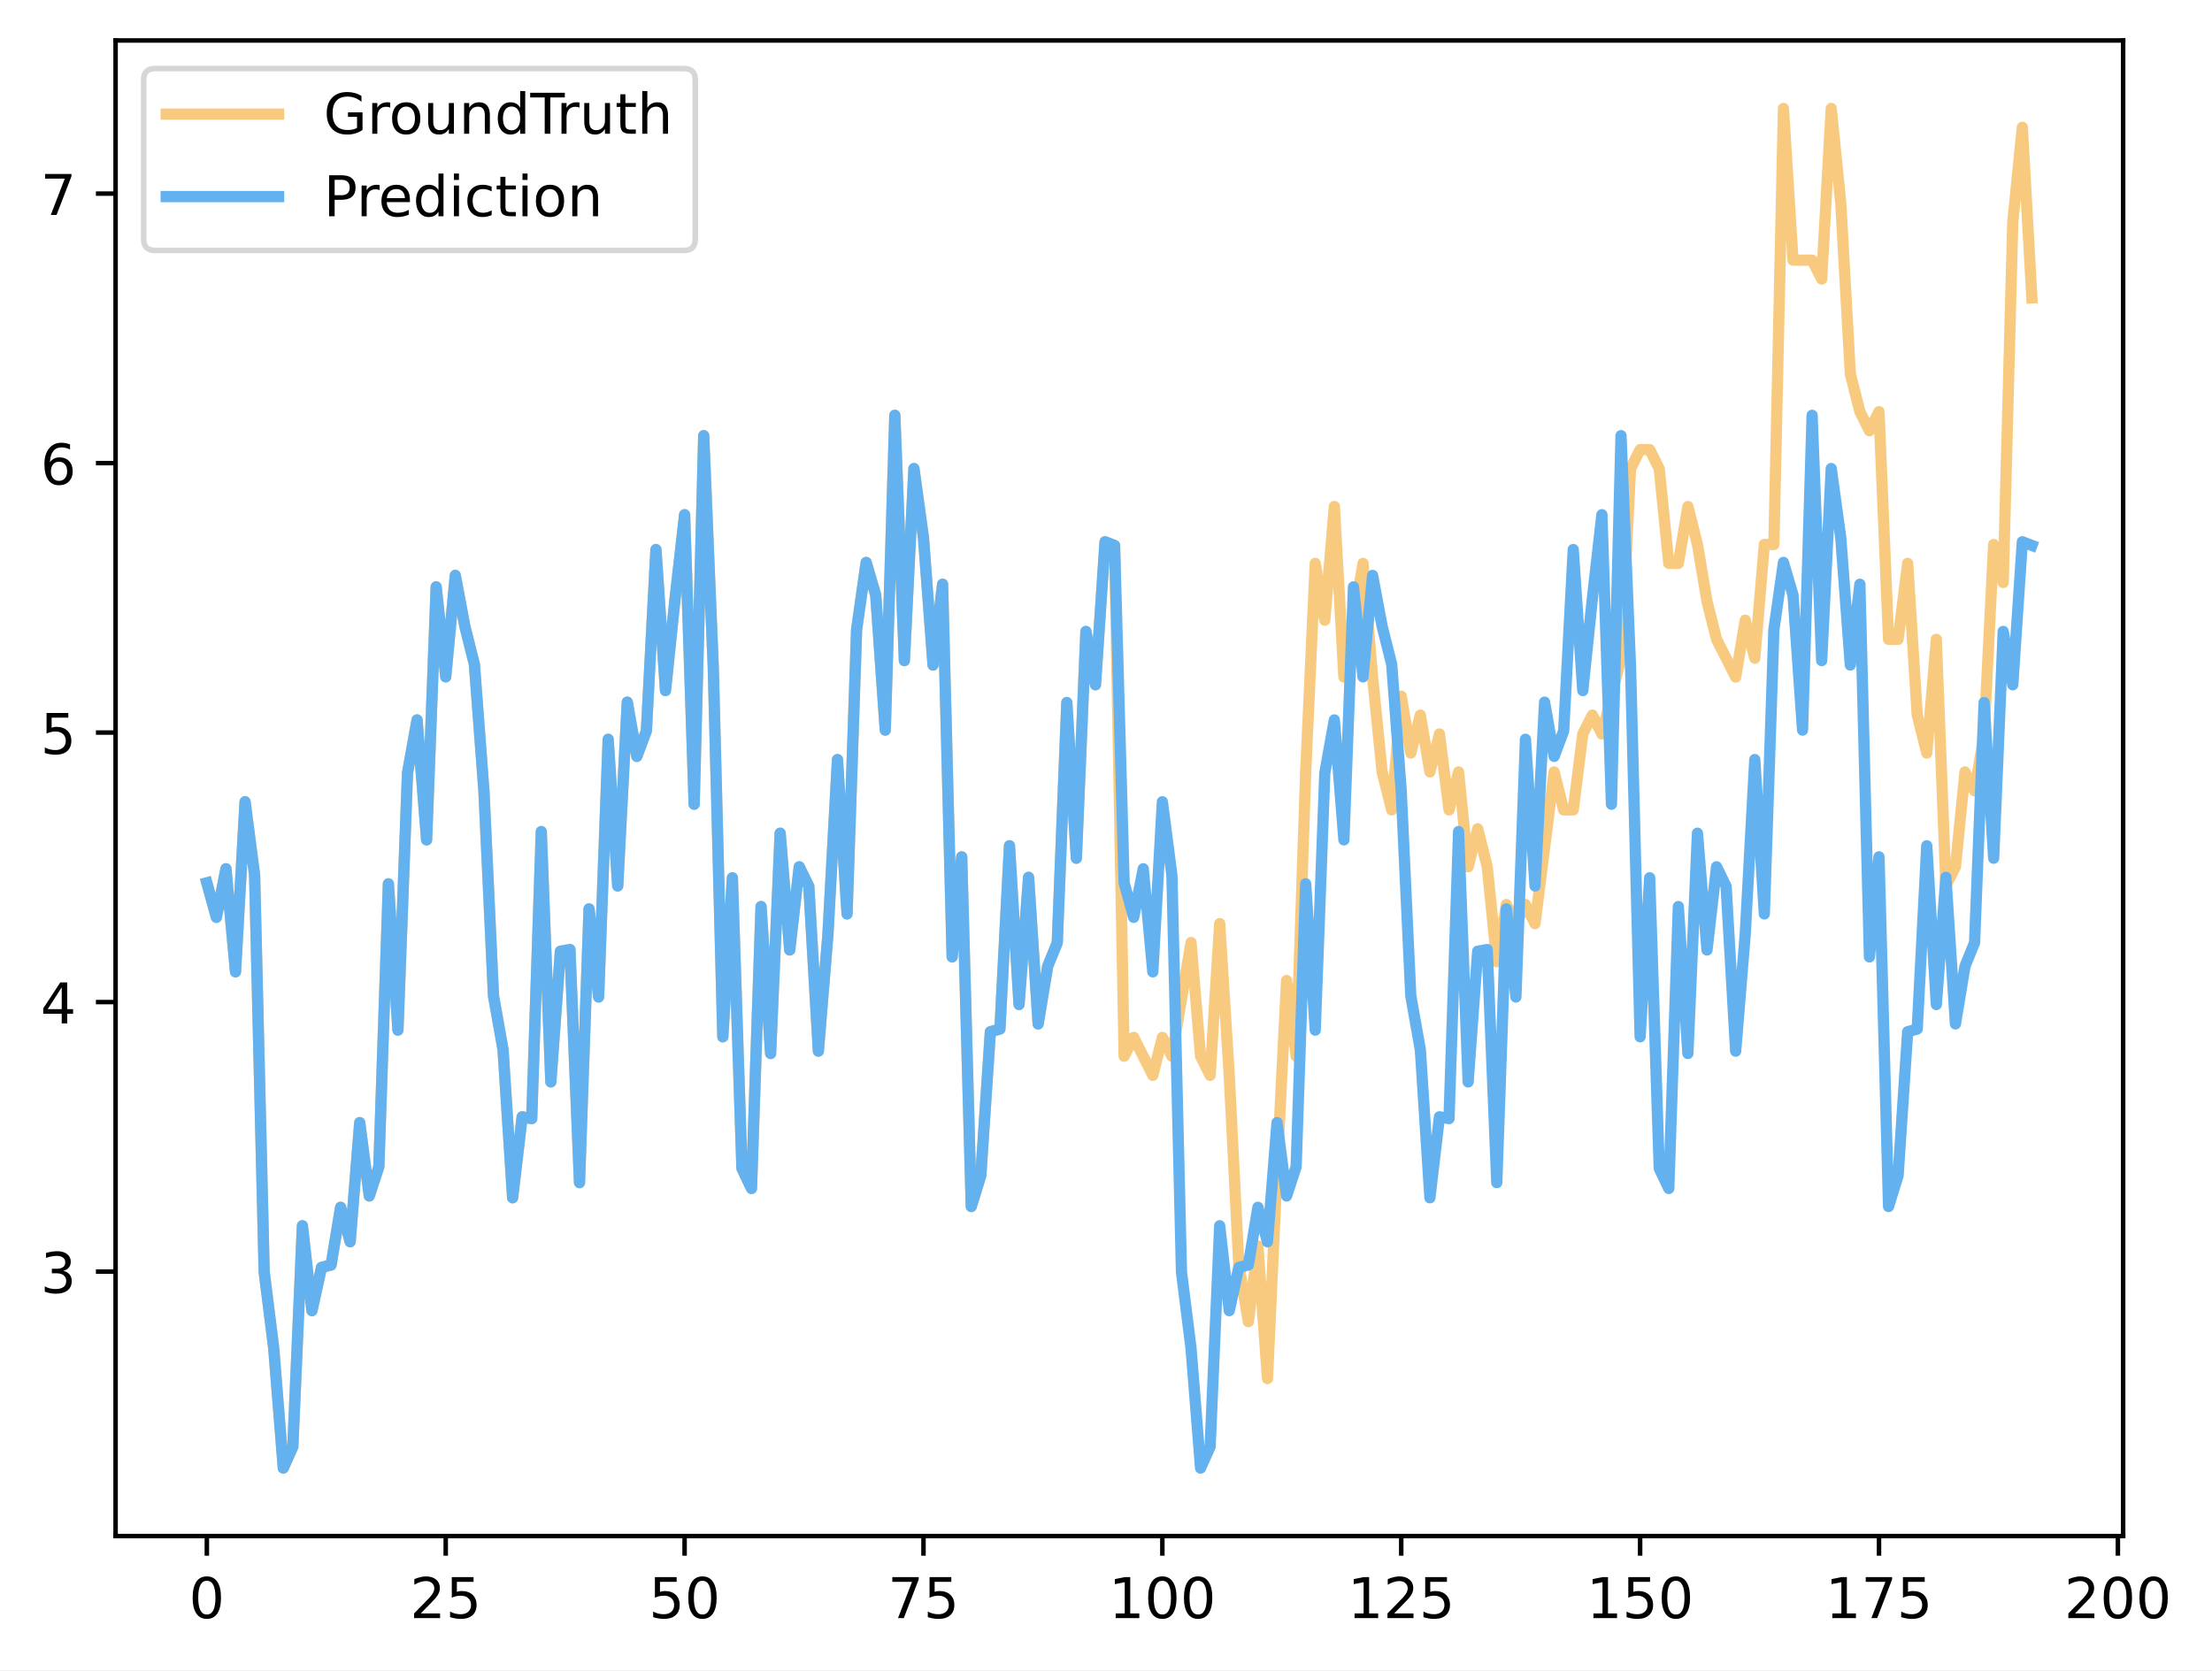
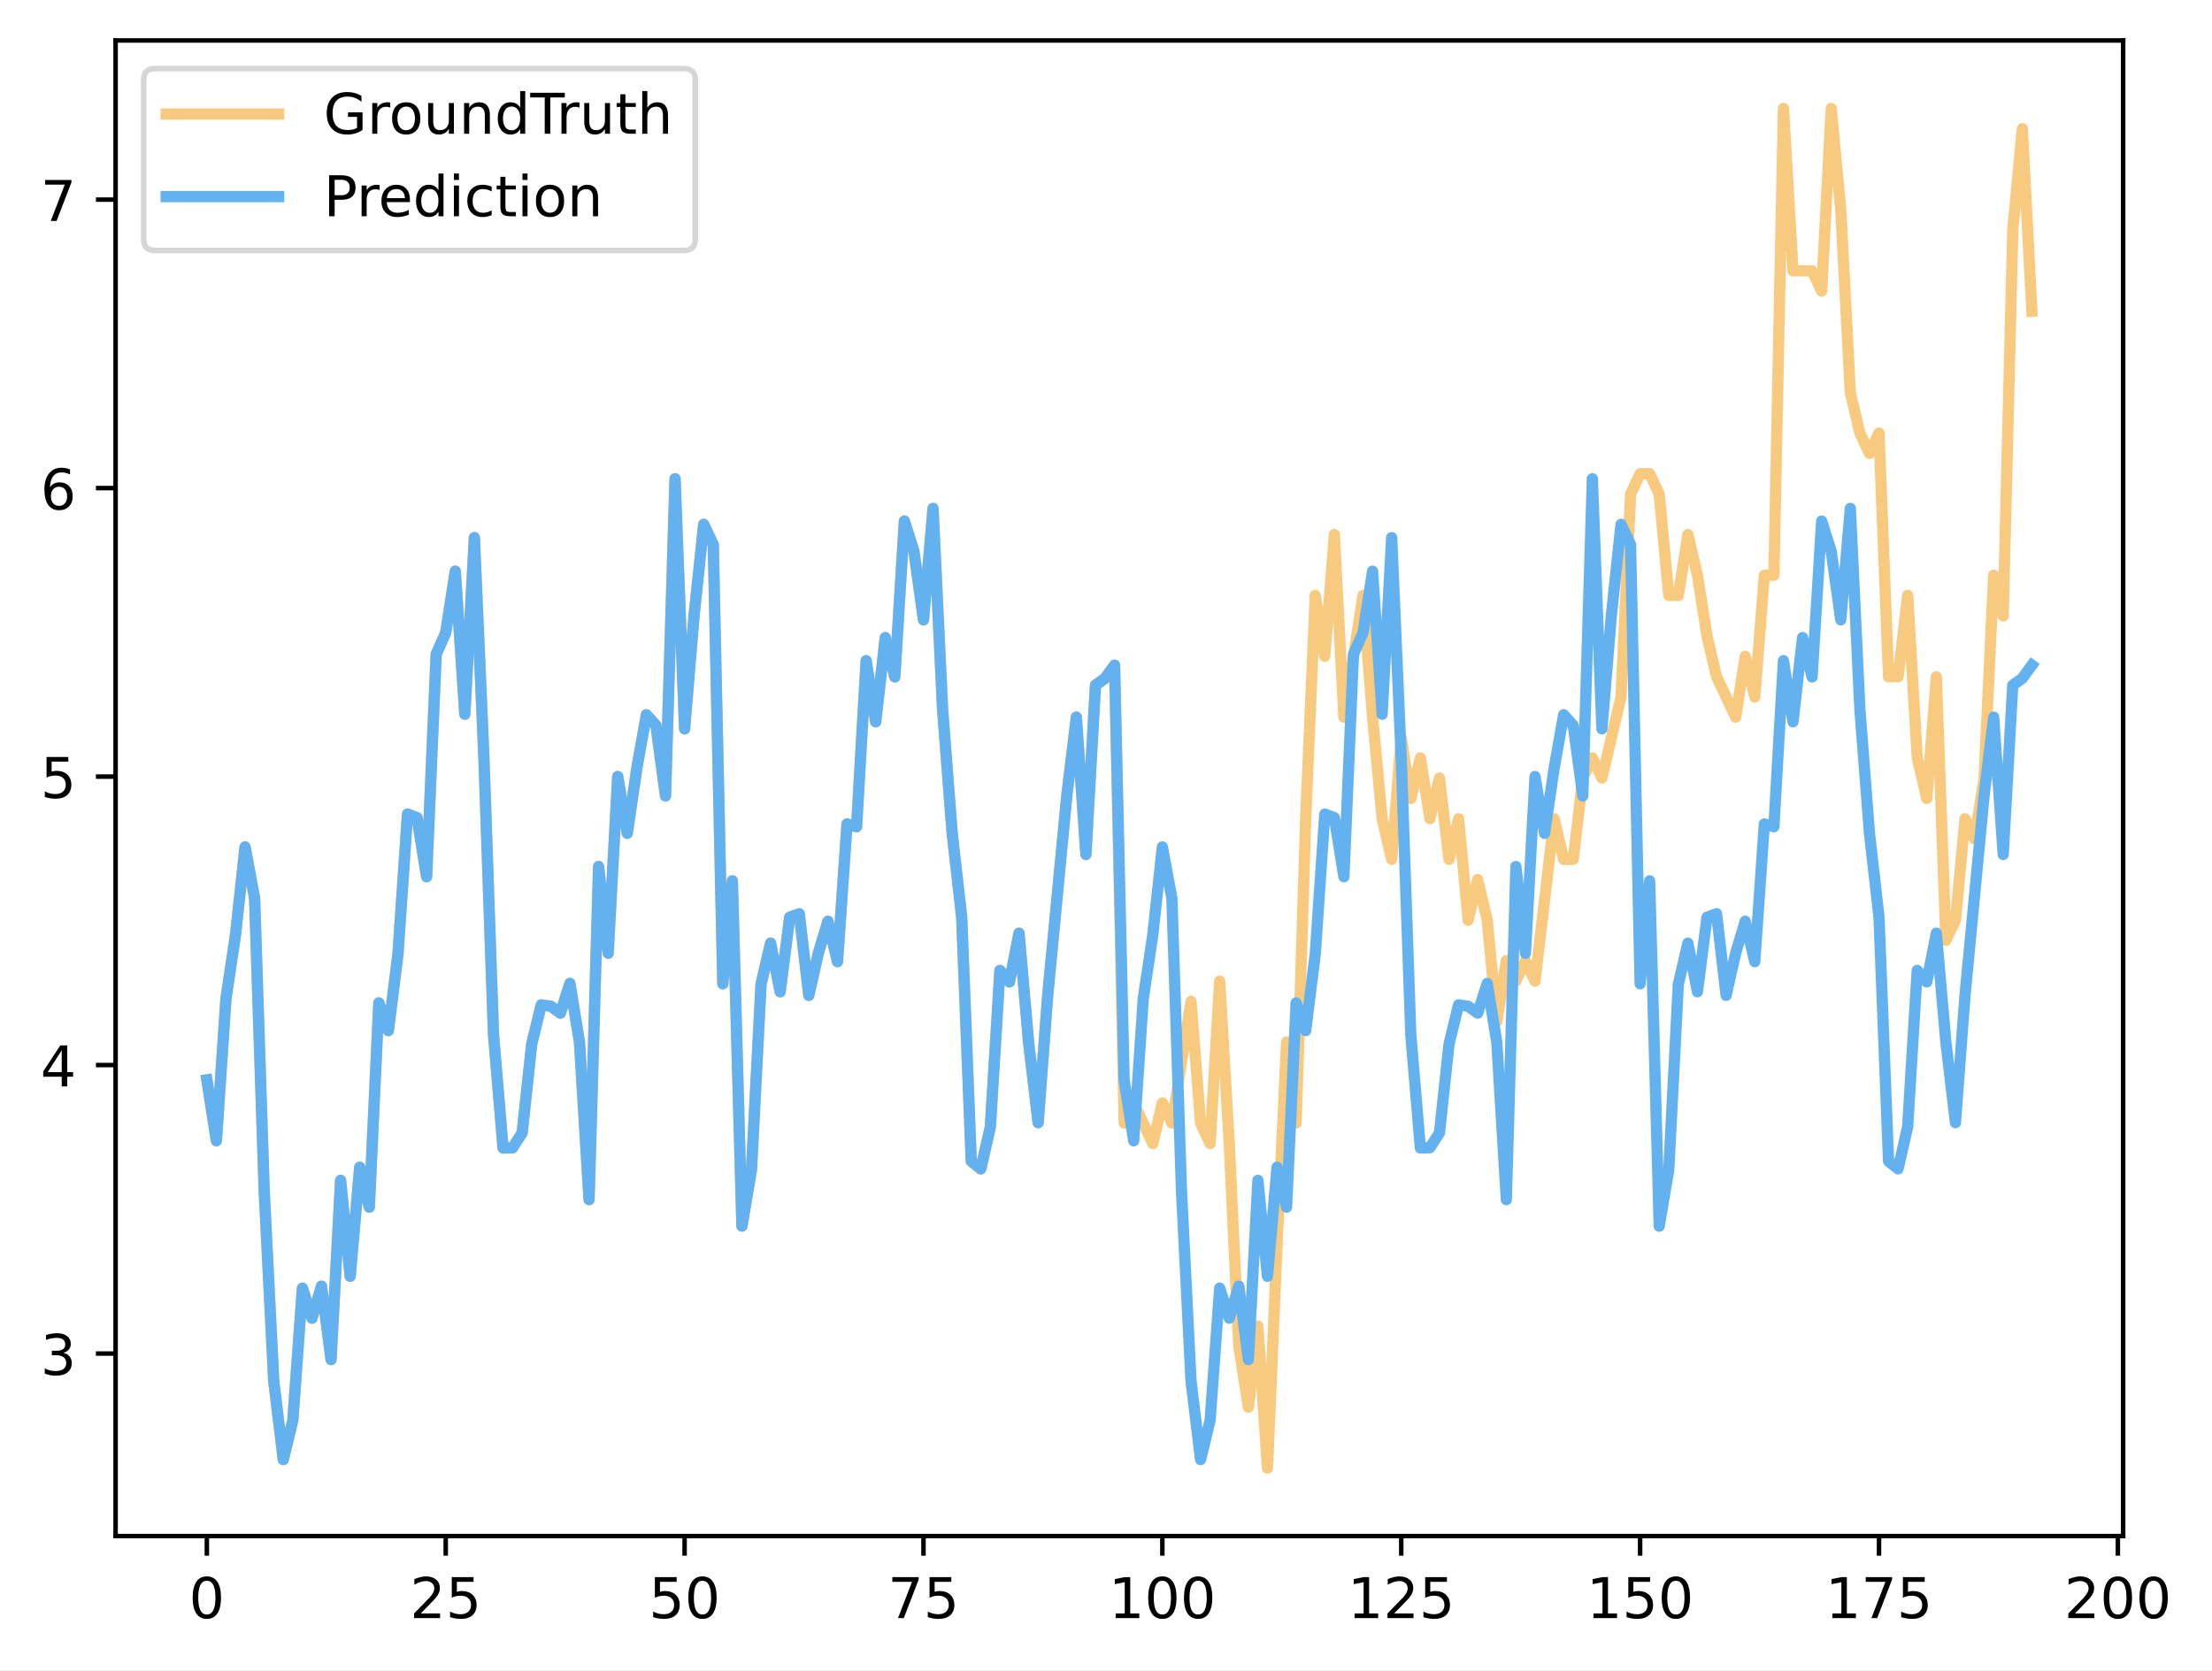
<svg xmlns="http://www.w3.org/2000/svg" xmlns:xlink="http://www.w3.org/1999/xlink" width="393.491pt" height="297.19pt" viewBox="0 0 393.491 297.19" version="1.1">
  <defs>
    <style type="text/css">*{stroke-linejoin: round; stroke-linecap: butt}</style>
  </defs>
  <g id="figure_1">
    <g id="patch_1">
      <path d="M 0 297.19  L 393.491 297.19  L 393.491 0  L 0 0  z " style="fill: #ffffff" />
    </g>
    <g id="axes_1">
      <g id="patch_2">
        <path d="M 20.562 273.312  L 377.683 273.312  L 377.683 7.2  L 20.562 7.2  z " style="fill: #ffffff" />
      </g>
      <g id="matplotlib.axis_1">
        <g id="xtick_1">
          <g id="line2d_1">
            <defs>
-               <path id="me6604e4d4d" d="M 0 0  L 0 3.5  " style="stroke: #000000; stroke-width: 0.8" />
+               <path id="m378559b997" d="M 0 0  L 0 3.5  " style="stroke: #000000; stroke-width: 0.8" />
            </defs>
            <g>
-               <use xlink:href="#me6604e4d4d" x="36.795" y="273.312" style="stroke: #000000; stroke-width: 0.8" />
+               <use xlink:href="#m378559b997" x="36.795" y="273.312" style="stroke: #000000; stroke-width: 0.8" />
            </g>
          </g>
          <g id="text_1">
            <g transform="translate(33.61398 287.9104) scale(0.1 -0.1)">
              <defs>
                <path id="DejaVuSans-30" d="M 2034 4250  Q 1547 4250 1301 3770  Q 1056 3291 1056 2328  Q 1056 1369 1301 889  Q 1547 409 2034 409  Q 2525 409 2770 889  Q 3016 1369 3016 2328  Q 3016 3291 2770 3770  Q 2525 4250 2034 4250  z M 2034 4750  Q 2819 4750 3233 4129  Q 3647 3509 3647 2328  Q 3647 1150 3233 529  Q 2819 -91 2034 -91  Q 1250 -91 836 529  Q 422 1150 422 2328  Q 422 3509 836 4129  Q 1250 4750 2034 4750  z " transform="scale(0.015625)" />
              </defs>
              <use xlink:href="#DejaVuSans-30" />
            </g>
          </g>
        </g>
        <g id="xtick_2">
          <g id="line2d_2">
            <g>
-               <use xlink:href="#me6604e4d4d" x="79.289" y="273.312" style="stroke: #000000; stroke-width: 0.8" />
+               <use xlink:href="#m378559b997" x="79.289" y="273.312" style="stroke: #000000; stroke-width: 0.8" />
            </g>
          </g>
          <g id="text_2">
            <g transform="translate(72.92678 287.9104) scale(0.1 -0.1)">
              <defs>
                <path id="DejaVuSans-32" d="M 1228 531  L 3431 531  L 3431 0  L 469 0  L 469 531  Q 828 903 1448 1529  Q 2069 2156 2228 2338  Q 2531 2678 2651 2914  Q 2772 3150 2772 3378  Q 2772 3750 2511 3984  Q 2250 4219 1831 4219  Q 1534 4219 1204 4116  Q 875 4013 500 3803  L 500 4441  Q 881 4594 1212 4672  Q 1544 4750 1819 4750  Q 2544 4750 2975 4387  Q 3406 4025 3406 3419  Q 3406 3131 3298 2873  Q 3191 2616 2906 2266  Q 2828 2175 2409 1742  Q 1991 1309 1228 531  z " transform="scale(0.015625)" />
                <path id="DejaVuSans-35" d="M 691 4666  L 3169 4666  L 3169 4134  L 1269 4134  L 1269 2991  Q 1406 3038 1543 3061  Q 1681 3084 1819 3084  Q 2600 3084 3056 2656  Q 3513 2228 3513 1497  Q 3513 744 3044 326  Q 2575 -91 1722 -91  Q 1428 -91 1123 -41  Q 819 9 494 109  L 494 744  Q 775 591 1075 516  Q 1375 441 1709 441  Q 2250 441 2565 725  Q 2881 1009 2881 1497  Q 2881 1984 2565 2268  Q 2250 2553 1709 2553  Q 1456 2553 1204 2497  Q 953 2441 691 2322  L 691 4666  z " transform="scale(0.015625)" />
              </defs>
              <use xlink:href="#DejaVuSans-32" />
              <use xlink:href="#DejaVuSans-35" x="63.623" />
            </g>
          </g>
        </g>
        <g id="xtick_3">
          <g id="line2d_3">
            <g>
-               <use xlink:href="#me6604e4d4d" x="121.783" y="273.312" style="stroke: #000000; stroke-width: 0.8" />
+               <use xlink:href="#m378559b997" x="121.783" y="273.312" style="stroke: #000000; stroke-width: 0.8" />
            </g>
          </g>
          <g id="text_3">
            <g transform="translate(115.4208 287.9104) scale(0.1 -0.1)">
              <use xlink:href="#DejaVuSans-35" />
              <use xlink:href="#DejaVuSans-30" x="63.623" />
            </g>
          </g>
        </g>
        <g id="xtick_4">
          <g id="line2d_4">
            <g>
-               <use xlink:href="#me6604e4d4d" x="164.277" y="273.312" style="stroke: #000000; stroke-width: 0.8" />
+               <use xlink:href="#m378559b997" x="164.277" y="273.312" style="stroke: #000000; stroke-width: 0.8" />
            </g>
          </g>
          <g id="text_4">
            <g transform="translate(157.9149 287.9104) scale(0.1 -0.1)">
              <defs>
                <path id="DejaVuSans-37" d="M 525 4666  L 3525 4666  L 3525 4397  L 1831 0  L 1172 0  L 2766 4134  L 525 4134  L 525 4666  z " transform="scale(0.015625)" />
              </defs>
              <use xlink:href="#DejaVuSans-37" />
              <use xlink:href="#DejaVuSans-35" x="63.623" />
            </g>
          </g>
        </g>
        <g id="xtick_5">
          <g id="line2d_5">
            <g>
-               <use xlink:href="#me6604e4d4d" x="206.771" y="273.312" style="stroke: #000000; stroke-width: 0.8" />
+               <use xlink:href="#m378559b997" x="206.771" y="273.312" style="stroke: #000000; stroke-width: 0.8" />
            </g>
          </g>
          <g id="text_5">
            <g transform="translate(197.2277 287.9104) scale(0.1 -0.1)">
              <defs>
                <path id="DejaVuSans-31" d="M 794 531  L 1825 531  L 1825 4091  L 703 3866  L 703 4441  L 1819 4666  L 2450 4666  L 2450 531  L 3481 531  L 3481 0  L 794 0  L 794 531  z " transform="scale(0.015625)" />
              </defs>
              <use xlink:href="#DejaVuSans-31" />
              <use xlink:href="#DejaVuSans-30" x="63.623" />
              <use xlink:href="#DejaVuSans-30" x="127.246" />
            </g>
          </g>
        </g>
        <g id="xtick_6">
          <g id="line2d_6">
            <g>
-               <use xlink:href="#me6604e4d4d" x="249.265" y="273.312" style="stroke: #000000; stroke-width: 0.8" />
+               <use xlink:href="#m378559b997" x="249.265" y="273.312" style="stroke: #000000; stroke-width: 0.8" />
            </g>
          </g>
          <g id="text_6">
            <g transform="translate(239.7217 287.9104) scale(0.1 -0.1)">
              <use xlink:href="#DejaVuSans-31" />
              <use xlink:href="#DejaVuSans-32" x="63.623" />
              <use xlink:href="#DejaVuSans-35" x="127.246" />
            </g>
          </g>
        </g>
        <g id="xtick_7">
          <g id="line2d_7">
            <g>
-               <use xlink:href="#me6604e4d4d" x="291.76" y="273.312" style="stroke: #000000; stroke-width: 0.8" />
+               <use xlink:href="#m378559b997" x="291.76" y="273.312" style="stroke: #000000; stroke-width: 0.8" />
            </g>
          </g>
          <g id="text_7">
            <g transform="translate(282.2158 287.9104) scale(0.1 -0.1)">
              <use xlink:href="#DejaVuSans-31" />
              <use xlink:href="#DejaVuSans-35" x="63.623" />
              <use xlink:href="#DejaVuSans-30" x="127.246" />
            </g>
          </g>
        </g>
        <g id="xtick_8">
          <g id="line2d_8">
            <g>
-               <use xlink:href="#me6604e4d4d" x="334.254" y="273.312" style="stroke: #000000; stroke-width: 0.8" />
+               <use xlink:href="#m378559b997" x="334.254" y="273.312" style="stroke: #000000; stroke-width: 0.8" />
            </g>
          </g>
          <g id="text_8">
            <g transform="translate(324.7098 287.9104) scale(0.1 -0.1)">
              <use xlink:href="#DejaVuSans-31" />
              <use xlink:href="#DejaVuSans-37" x="63.623" />
              <use xlink:href="#DejaVuSans-35" x="127.246" />
            </g>
          </g>
        </g>
        <g id="xtick_9">
          <g id="line2d_9">
            <g>
-               <use xlink:href="#me6604e4d4d" x="376.748" y="273.312" style="stroke: #000000; stroke-width: 0.8" />
+               <use xlink:href="#m378559b997" x="376.748" y="273.312" style="stroke: #000000; stroke-width: 0.8" />
            </g>
          </g>
          <g id="text_9">
            <g transform="translate(367.2039 287.9104) scale(0.1 -0.1)">
              <use xlink:href="#DejaVuSans-32" />
              <use xlink:href="#DejaVuSans-30" x="63.623" />
              <use xlink:href="#DejaVuSans-30" x="127.246" />
            </g>
          </g>
        </g>
      </g>
      <g id="matplotlib.axis_2">
        <g id="ytick_1">
          <g id="line2d_10">
            <defs>
-               <path id="mcd7e4029a8" d="M 0 0  L -3.5 0  " style="stroke: #000000; stroke-width: 0.8" />
+               <path id="m3500d54eba" d="M 0 0  L -3.5 0  " style="stroke: #000000; stroke-width: 0.8" />
            </defs>
            <g>
-               <use xlink:href="#mcd7e4029a8" x="20.562" y="226.25" style="stroke: #000000; stroke-width: 0.8" />
+               <use xlink:href="#m3500d54eba" x="20.562" y="240.838" style="stroke: #000000; stroke-width: 0.8" />
            </g>
          </g>
          <g id="text_10">
-             <g transform="translate(7.2 230.049) scale(0.1 -0.1)">
+             <g transform="translate(7.2 244.6371) scale(0.1 -0.1)">
              <defs>
                <path id="DejaVuSans-33" d="M 2597 2516  Q 3050 2419 3304 2112  Q 3559 1806 3559 1356  Q 3559 666 3084 287  Q 2609 -91 1734 -91  Q 1441 -91 1130 -33  Q 819 25 488 141  L 488 750  Q 750 597 1062 519  Q 1375 441 1716 441  Q 2309 441 2620 675  Q 2931 909 2931 1356  Q 2931 1769 2642 2001  Q 2353 2234 1838 2234  L 1294 2234  L 1294 2753  L 1863 2753  Q 2328 2753 2575 2939  Q 2822 3125 2822 3475  Q 2822 3834 2567 4026  Q 2313 4219 1838 4219  Q 1578 4219 1281 4162  Q 984 4106 628 3988  L 628 4550  Q 988 4650 1302 4700  Q 1616 4750 1894 4750  Q 2613 4750 3031 4423  Q 3450 4097 3450 3541  Q 3450 3153 3228 2886  Q 3006 2619 2597 2516  z " transform="scale(0.015625)" />
              </defs>
              <use xlink:href="#DejaVuSans-33" />
            </g>
          </g>
        </g>
        <g id="ytick_2">
          <g id="line2d_11">
            <g>
-               <use xlink:href="#mcd7e4029a8" x="20.562" y="178.299" style="stroke: #000000; stroke-width: 0.8" />
+               <use xlink:href="#m3500d54eba" x="20.562" y="189.508" style="stroke: #000000; stroke-width: 0.8" />
            </g>
          </g>
          <g id="text_11">
-             <g transform="translate(7.2 182.0987) scale(0.1 -0.1)">
+             <g transform="translate(7.2 193.3067) scale(0.1 -0.1)">
              <defs>
                <path id="DejaVuSans-34" d="M 2419 4116  L 825 1625  L 2419 1625  L 2419 4116  z M 2253 4666  L 3047 4666  L 3047 1625  L 3713 1625  L 3713 1100  L 3047 1100  L 3047 0  L 2419 0  L 2419 1100  L 313 1100  L 313 1709  L 2253 4666  z " transform="scale(0.015625)" />
              </defs>
              <use xlink:href="#DejaVuSans-34" />
            </g>
          </g>
        </g>
        <g id="ytick_3">
          <g id="line2d_12">
            <g>
-               <use xlink:href="#mcd7e4029a8" x="20.562" y="130.349" style="stroke: #000000; stroke-width: 0.8" />
+               <use xlink:href="#m3500d54eba" x="20.562" y="138.177" style="stroke: #000000; stroke-width: 0.8" />
            </g>
          </g>
          <g id="text_12">
-             <g transform="translate(7.2 134.1483) scale(0.1 -0.1)">
+             <g transform="translate(7.2 141.9764) scale(0.1 -0.1)">
              <use xlink:href="#DejaVuSans-35" />
            </g>
          </g>
        </g>
        <g id="ytick_4">
          <g id="line2d_13">
            <g>
-               <use xlink:href="#mcd7e4029a8" x="20.562" y="82.399" style="stroke: #000000; stroke-width: 0.8" />
+               <use xlink:href="#m3500d54eba" x="20.562" y="86.847" style="stroke: #000000; stroke-width: 0.8" />
            </g>
          </g>
          <g id="text_13">
-             <g transform="translate(7.2 86.19791) scale(0.1 -0.1)">
+             <g transform="translate(7.2 90.64599) scale(0.1 -0.1)">
              <defs>
                <path id="DejaVuSans-36" d="M 2113 2584  Q 1688 2584 1439 2293  Q 1191 2003 1191 1497  Q 1191 994 1439 701  Q 1688 409 2113 409  Q 2538 409 2786 701  Q 3034 994 3034 1497  Q 3034 2003 2786 2293  Q 2538 2584 2113 2584  z M 3366 4563  L 3366 3988  Q 3128 4100 2886 4159  Q 2644 4219 2406 4219  Q 1781 4219 1451 3797  Q 1122 3375 1075 2522  Q 1259 2794 1537 2939  Q 1816 3084 2150 3084  Q 2853 3084 3261 2657  Q 3669 2231 3669 1497  Q 3669 778 3244 343  Q 2819 -91 2113 -91  Q 1303 -91 875 529  Q 447 1150 447 2328  Q 447 3434 972 4092  Q 1497 4750 2381 4750  Q 2619 4750 2861 4703  Q 3103 4656 3366 4563  z " transform="scale(0.015625)" />
              </defs>
              <use xlink:href="#DejaVuSans-36" />
            </g>
          </g>
        </g>
        <g id="ytick_5">
          <g id="line2d_14">
            <g>
-               <use xlink:href="#mcd7e4029a8" x="20.562" y="34.448" style="stroke: #000000; stroke-width: 0.8" />
+               <use xlink:href="#m3500d54eba" x="20.562" y="35.516" style="stroke: #000000; stroke-width: 0.8" />
            </g>
          </g>
          <g id="text_14">
-             <g transform="translate(7.2 38.24754) scale(0.1 -0.1)">
+             <g transform="translate(7.2 39.31562) scale(0.1 -0.1)">
              <use xlink:href="#DejaVuSans-37" />
            </g>
          </g>
        </g>
      </g>
      <g id="line2d_15">
-         <path d="M 36.795 157.091  L 38.495 163.224  L 40.195 154.574  L 41.895 172.924  L 43.594 142.656  L 45.294 155.738  L 46.994 226.308  L 48.694 239.903  L 50.393 261.216  L 52.093 257.404  L 53.793 218.096  L 55.493 233.212  L 57.192 225.501  L 58.892 225.083  L 60.592 214.809  L 62.292 220.948  L 63.991 199.745  L 65.691 212.803  L 67.391 207.602  L 69.091 157.257  L 70.79 183.293  L 72.49 137.534  L 74.19 128.091  L 75.89 149.444  L 77.59 104.42  L 79.289 120.431  L 80.989 102.377  L 82.689 111.437  L 84.389 118.202  L 86.088 140.774  L 87.788 177.189  L 89.488 186.781  L 91.188 213.122  L 92.887 198.711  L 94.587 199.038  L 96.287 147.961  L 97.987 192.511  L 99.686 169.258  L 101.386 168.952  L 103.086 210.43  L 104.786 161.717  L 106.485 177.401  L 108.185 131.537  L 109.885 157.644  L 111.585 124.931  L 113.285 134.589  L 114.984 130.042  L 116.684 97.775  L 118.384 122.882  L 120.084 106.514  L 121.783 91.58  L 123.483 143.107  L 125.183 77.518  L 126.883 118.758  L 128.582 184.48  L 130.282 156.181  L 131.982 207.898  L 133.682 211.466  L 135.381 161.301  L 137.081 187.449  L 138.781 148.248  L 140.481 169.033  L 142.18 154.226  L 143.88 157.717  L 145.58 187.035  L 147.28 166.249  L 148.98 135.147  L 150.679 162.618  L 152.379 112.034  L 154.079 100.073  L 155.779 105.877  L 157.478 129.911  L 159.178 73.893  L 160.878 117.545  L 162.578 83.366  L 164.277 95.701  L 165.977 118.334  L 167.677 103.95  L 169.377 170.267  L 171.076 152.455  L 172.776 214.681  L 174.476 209.159  L 176.176 183.578  L 177.875 183.097  L 179.575 150.484  L 181.275 178.736  L 182.975 156.103  L 184.675 182.19  L 186.374 171.923  L 188.074 167.743  L 189.774 125.001  L 191.474 152.706  L 193.173 112.349  L 194.873 121.845  L 196.573 96.397  L 198.273 97.05  L 199.972 187.937  L 201.672 184.581  L 205.072 191.342  L 206.771 184.581  L 208.471 187.937  L 211.871 167.702  L 213.57 187.937  L 215.27 191.342  L 216.97 164.346  L 218.67 191.342  L 220.37 225.051  L 222.069 235.169  L 223.769 221.695  L 225.469 245.286  L 227.169 208.173  L 228.868 174.463  L 230.568 187.937  L 232.268 137.35  L 233.968 100.236  L 235.667 110.354  L 237.367 90.119  L 239.067 120.471  L 242.466 100.236  L 244.166 120.471  L 245.866 137.35  L 247.566 144.111  L 249.265 123.876  L 250.965 133.993  L 252.665 127.232  L 254.365 137.35  L 256.065 130.589  L 257.764 144.111  L 259.464 137.35  L 261.164 154.228  L 262.864 147.467  L 264.563 154.228  L 266.263 171.107  L 267.963 160.941  L 269.663 164.346  L 271.362 160.941  L 273.062 164.346  L 276.462 137.35  L 278.161 144.111  L 279.861 144.111  L 281.561 130.589  L 283.261 127.232  L 284.96 130.589  L 288.36 117.115  L 290.06 83.406  L 291.76 80.001  L 293.459 80.001  L 295.159 83.406  L 296.859 100.236  L 298.559 100.236  L 300.258 90.119  L 301.958 96.88  L 303.658 106.997  L 305.358 113.758  L 308.757 120.471  L 310.457 110.354  L 312.157 117.115  L 313.856 96.88  L 315.556 96.88  L 317.256 19.296  L 318.956 46.292  L 322.355 46.292  L 324.055 49.649  L 325.755 19.296  L 327.455 36.175  L 329.154 66.527  L 330.854 73.24  L 332.554 76.645  L 334.254 73.24  L 335.953 113.758  L 337.653 113.758  L 339.353 100.236  L 341.053 127.232  L 342.752 133.993  L 344.452 113.758  L 346.152 157.585  L 347.852 154.228  L 349.551 137.35  L 351.251 140.706  L 352.951 130.589  L 354.651 96.88  L 356.35 103.641  L 358.05 39.531  L 359.75 22.653  L 361.45 53.005  L 361.45 53.005  " clip-path="url(#p613ff1bb1b)" style="fill: none; stroke: #f8ca7f; stroke-width: 2; stroke-linecap: square" />
+         <path d="M 36.795 192.137  L 38.495 202.982  L 40.195 177.708  L 41.895 166.328  L 43.594 150.694  L 45.294 159.835  L 46.994 211.806  L 48.694 245.718  L 50.393 259.7  L 52.093 252.717  L 53.793 229.201  L 55.493 234.55  L 57.192 228.841  L 58.892 241.914  L 60.592 210.021  L 62.292 227.093  L 63.991 207.681  L 65.691 214.796  L 67.391 178.445  L 69.091 183.387  L 70.79 169.801  L 72.49 144.846  L 74.19 145.484  L 75.89 155.995  L 77.59 116.415  L 79.289 112.572  L 80.989 101.628  L 82.689 127.08  L 84.389 95.659  L 86.088 134.966  L 87.788 184.065  L 89.488 204.265  L 91.188 204.218  L 92.887 201.564  L 94.587 185.761  L 96.287 178.799  L 97.987 179.036  L 99.686 180.271  L 101.386 174.979  L 103.086 185.446  L 104.786 213.455  L 106.485 154.172  L 108.185 169.612  L 109.885 138.161  L 111.585 148.273  L 113.285 136.706  L 114.984 127.177  L 116.684 129.065  L 118.384 141.629  L 120.084 85.181  L 121.783 129.688  L 123.483 109.338  L 125.183 93.291  L 126.883 96.888  L 128.582 175.052  L 130.282 156.729  L 131.982 218.172  L 133.682 208.128  L 135.381 175.115  L 137.081 167.815  L 138.781 176.476  L 140.481 163.2  L 142.18 162.582  L 143.88 177.112  L 145.58 169.584  L 147.28 163.918  L 148.98 171.109  L 150.679 146.606  L 152.379 147.108  L 154.079 117.552  L 155.779 128.435  L 157.478 113.446  L 159.178 120.45  L 160.878 92.711  L 162.578 98.092  L 164.277 110.294  L 165.977 90.465  L 167.677 126.181  L 169.377 148.224  L 171.076 163.194  L 172.776 206.614  L 174.476 207.972  L 176.176 200.503  L 177.875 172.669  L 179.575 174.716  L 181.275 166.038  L 182.975 185.44  L 184.675 199.767  L 186.374 177.138  L 189.774 141.55  L 191.474 127.599  L 193.173 152.042  L 194.873 121.919  L 196.573 120.692  L 198.273 118.352  L 199.972 199.825  L 201.672 196.232  L 205.072 203.469  L 206.771 196.232  L 208.471 199.825  L 211.871 178.164  L 213.57 199.825  L 215.27 203.469  L 216.97 174.57  L 218.67 203.469  L 220.37 239.555  L 222.069 250.385  L 223.769 235.962  L 225.469 261.216  L 227.169 221.486  L 228.868 185.401  L 230.568 199.825  L 232.268 145.671  L 233.968 105.942  L 235.667 116.772  L 237.367 95.111  L 239.067 127.603  L 242.466 105.942  L 244.166 127.603  L 245.866 145.671  L 247.566 152.909  L 249.265 131.248  L 250.965 142.078  L 252.665 134.841  L 254.365 145.671  L 256.065 138.434  L 257.764 152.909  L 259.464 145.671  L 261.164 163.74  L 262.864 156.502  L 264.563 163.74  L 266.263 181.808  L 267.963 170.926  L 269.663 174.57  L 271.362 170.926  L 273.062 174.57  L 276.462 145.671  L 278.161 152.909  L 279.861 152.909  L 281.561 138.434  L 283.261 134.841  L 284.96 138.434  L 288.36 124.01  L 290.06 87.925  L 291.76 84.28  L 293.459 84.28  L 295.159 87.925  L 296.859 105.942  L 298.559 105.942  L 300.258 95.111  L 301.958 102.349  L 303.658 113.179  L 305.358 120.417  L 308.757 127.603  L 310.457 116.772  L 312.157 124.01  L 313.856 102.349  L 315.556 102.349  L 317.256 19.296  L 318.956 48.195  L 322.355 48.195  L 324.055 51.788  L 325.755 19.296  L 327.455 37.364  L 329.154 69.856  L 330.854 77.043  L 332.554 80.687  L 334.254 77.043  L 335.953 120.417  L 337.653 120.417  L 339.353 105.942  L 341.053 134.841  L 342.752 142.078  L 344.452 120.417  L 346.152 167.333  L 347.852 163.74  L 349.551 145.671  L 351.251 149.265  L 352.951 138.434  L 354.651 102.349  L 356.35 109.586  L 358.05 40.957  L 359.75 22.889  L 361.45 55.381  L 361.45 55.381  " clip-path="url(#p4a61c7e816)" style="fill: none; stroke: #f8ca7f; stroke-width: 2; stroke-linecap: square" />
      </g>
      <g id="line2d_16">
-         <path d="M 36.795 157.091  L 38.495 163.224  L 40.195 154.574  L 41.895 172.924  L 43.594 142.656  L 45.294 155.738  L 46.994 226.308  L 48.694 239.903  L 50.393 261.216  L 52.093 257.404  L 53.793 218.096  L 55.493 233.212  L 57.192 225.501  L 58.892 225.083  L 60.592 214.809  L 62.292 220.948  L 63.991 199.745  L 65.691 212.803  L 67.391 207.602  L 69.091 157.257  L 70.79 183.293  L 72.49 137.534  L 74.19 128.091  L 75.89 149.444  L 77.59 104.42  L 79.289 120.431  L 80.989 102.377  L 82.689 111.437  L 84.389 118.202  L 86.088 140.774  L 87.788 177.189  L 89.488 186.781  L 91.188 213.122  L 92.887 198.711  L 94.587 199.038  L 96.287 147.961  L 97.987 192.511  L 99.686 169.258  L 101.386 168.952  L 103.086 210.43  L 104.786 161.717  L 106.485 177.401  L 108.185 131.537  L 109.885 157.644  L 111.585 124.931  L 113.285 134.589  L 114.984 130.042  L 116.684 97.775  L 118.384 122.882  L 120.084 106.514  L 121.783 91.58  L 123.483 143.107  L 125.183 77.518  L 126.883 118.758  L 128.582 184.48  L 130.282 156.181  L 131.982 207.898  L 133.682 211.466  L 135.381 161.301  L 137.081 187.449  L 138.781 148.248  L 140.481 169.033  L 142.18 154.226  L 143.88 157.717  L 145.58 187.035  L 147.28 166.249  L 148.98 135.147  L 150.679 162.618  L 152.379 112.034  L 154.079 100.073  L 155.779 105.877  L 157.478 129.911  L 159.178 73.893  L 160.878 117.545  L 162.578 83.366  L 164.277 95.701  L 165.977 118.334  L 167.677 103.95  L 169.377 170.267  L 171.076 152.455  L 172.776 214.681  L 174.476 209.159  L 176.176 183.578  L 177.875 183.097  L 179.575 150.484  L 181.275 178.736  L 182.975 156.103  L 184.675 182.19  L 186.374 171.923  L 188.074 167.743  L 189.774 125.001  L 191.474 152.706  L 193.173 112.349  L 194.873 121.845  L 196.573 96.397  L 198.273 97.05  L 199.972 157.091  L 201.672 163.224  L 203.372 154.574  L 205.072 172.924  L 206.771 142.656  L 208.471 155.738  L 210.171 226.308  L 211.871 239.903  L 213.57 261.216  L 215.27 257.404  L 216.97 218.096  L 218.67 233.212  L 220.37 225.501  L 222.069 225.083  L 223.769 214.809  L 225.469 220.948  L 227.169 199.745  L 228.868 212.803  L 230.568 207.602  L 232.268 157.257  L 233.968 183.293  L 235.667 137.534  L 237.367 128.091  L 239.067 149.444  L 240.767 104.42  L 242.466 120.431  L 244.166 102.377  L 245.866 111.437  L 247.566 118.202  L 249.265 140.774  L 250.965 177.189  L 252.665 186.781  L 254.365 213.122  L 256.065 198.711  L 257.764 199.038  L 259.464 147.961  L 261.164 192.511  L 262.864 169.258  L 264.563 168.952  L 266.263 210.43  L 267.963 161.717  L 269.663 177.401  L 271.362 131.537  L 273.062 157.644  L 274.762 124.931  L 276.462 134.589  L 278.161 130.042  L 279.861 97.775  L 281.561 122.882  L 283.261 106.514  L 284.96 91.58  L 286.66 143.107  L 288.36 77.518  L 290.06 118.758  L 291.76 184.48  L 293.459 156.181  L 295.159 207.898  L 296.859 211.466  L 298.559 161.301  L 300.258 187.449  L 301.958 148.248  L 303.658 169.033  L 305.358 154.226  L 307.057 157.717  L 308.757 187.035  L 310.457 166.249  L 312.157 135.147  L 313.856 162.618  L 315.556 112.034  L 317.256 100.073  L 318.956 105.877  L 320.655 129.911  L 322.355 73.893  L 324.055 117.545  L 325.755 83.366  L 327.455 95.701  L 329.154 118.334  L 330.854 103.95  L 332.554 170.267  L 334.254 152.455  L 335.953 214.681  L 337.653 209.159  L 339.353 183.578  L 341.053 183.097  L 342.752 150.484  L 344.452 178.736  L 346.152 156.103  L 347.852 182.19  L 349.551 171.923  L 351.251 167.743  L 352.951 125.001  L 354.651 152.706  L 356.35 112.349  L 358.05 121.845  L 359.75 96.397  L 361.45 97.05  L 361.45 97.05  " clip-path="url(#p613ff1bb1b)" style="fill: none; stroke: #63b1ee; stroke-width: 2; stroke-linecap: square" />
+         <path d="M 36.795 192.137  L 38.495 202.982  L 40.195 177.708  L 41.895 166.328  L 43.594 150.694  L 45.294 159.835  L 46.994 211.806  L 48.694 245.718  L 50.393 259.7  L 52.093 252.717  L 53.793 229.201  L 55.493 234.55  L 57.192 228.841  L 58.892 241.914  L 60.592 210.021  L 62.292 227.093  L 63.991 207.681  L 65.691 214.796  L 67.391 178.445  L 69.091 183.387  L 70.79 169.801  L 72.49 144.846  L 74.19 145.484  L 75.89 155.995  L 77.59 116.415  L 79.289 112.572  L 80.989 101.628  L 82.689 127.08  L 84.389 95.659  L 86.088 134.966  L 87.788 184.065  L 89.488 204.265  L 91.188 204.218  L 92.887 201.564  L 94.587 185.761  L 96.287 178.799  L 97.987 179.036  L 99.686 180.271  L 101.386 174.979  L 103.086 185.446  L 104.786 213.455  L 106.485 154.172  L 108.185 169.612  L 109.885 138.161  L 111.585 148.273  L 113.285 136.706  L 114.984 127.177  L 116.684 129.065  L 118.384 141.629  L 120.084 85.181  L 121.783 129.688  L 123.483 109.338  L 125.183 93.291  L 126.883 96.888  L 128.582 175.052  L 130.282 156.729  L 131.982 218.172  L 133.682 208.128  L 135.381 175.115  L 137.081 167.815  L 138.781 176.476  L 140.481 163.2  L 142.18 162.582  L 143.88 177.112  L 145.58 169.584  L 147.28 163.918  L 148.98 171.109  L 150.679 146.606  L 152.379 147.108  L 154.079 117.552  L 155.779 128.435  L 157.478 113.446  L 159.178 120.45  L 160.878 92.711  L 162.578 98.092  L 164.277 110.294  L 165.977 90.465  L 167.677 126.181  L 169.377 148.224  L 171.076 163.194  L 172.776 206.614  L 174.476 207.972  L 176.176 200.503  L 177.875 172.669  L 179.575 174.716  L 181.275 166.038  L 182.975 185.44  L 184.675 199.767  L 186.374 177.138  L 189.774 141.55  L 191.474 127.599  L 193.173 152.042  L 194.873 121.919  L 196.573 120.692  L 198.273 118.352  L 199.972 192.137  L 201.672 202.982  L 203.372 177.708  L 205.072 166.328  L 206.771 150.694  L 208.471 159.835  L 210.171 211.806  L 211.871 245.718  L 213.57 259.7  L 215.27 252.717  L 216.97 229.201  L 218.67 234.55  L 220.37 228.841  L 222.069 241.914  L 223.769 210.021  L 225.469 227.093  L 227.169 207.681  L 228.868 214.796  L 230.568 178.445  L 232.268 183.387  L 233.968 169.801  L 235.667 144.846  L 237.367 145.484  L 239.067 155.995  L 240.767 116.415  L 242.466 112.572  L 244.166 101.628  L 245.866 127.08  L 247.566 95.659  L 249.265 134.966  L 250.965 184.065  L 252.665 204.265  L 254.365 204.218  L 256.065 201.564  L 257.764 185.761  L 259.464 178.799  L 261.164 179.036  L 262.864 180.271  L 264.563 174.979  L 266.263 185.446  L 267.963 213.455  L 269.663 154.172  L 271.362 169.612  L 273.062 138.161  L 274.762 148.273  L 276.462 136.706  L 278.161 127.177  L 279.861 129.065  L 281.561 141.629  L 283.261 85.181  L 284.96 129.688  L 286.66 109.338  L 288.36 93.291  L 290.06 96.888  L 291.76 175.052  L 293.459 156.729  L 295.159 218.172  L 296.859 208.128  L 298.559 175.115  L 300.258 167.815  L 301.958 176.476  L 303.658 163.2  L 305.358 162.582  L 307.057 177.112  L 308.757 169.584  L 310.457 163.918  L 312.157 171.109  L 313.856 146.606  L 315.556 147.108  L 317.256 117.552  L 318.956 128.435  L 320.655 113.446  L 322.355 120.45  L 324.055 92.711  L 325.755 98.092  L 327.455 110.294  L 329.154 90.465  L 330.854 126.181  L 332.554 148.224  L 334.254 163.194  L 335.953 206.614  L 337.653 207.972  L 339.353 200.503  L 341.053 172.669  L 342.752 174.716  L 344.452 166.038  L 346.152 185.44  L 347.852 199.767  L 349.551 177.138  L 352.951 141.55  L 354.651 127.599  L 356.35 152.042  L 358.05 121.919  L 359.75 120.692  L 361.45 118.352  L 361.45 118.352  " clip-path="url(#p4a61c7e816)" style="fill: none; stroke: #63b1ee; stroke-width: 2; stroke-linecap: square" />
      </g>
      <g id="patch_3">
        <path d="M 20.562 273.312  L 20.562 7.2  " style="fill: none; stroke: #000000; stroke-width: 0.8; stroke-linejoin: miter; stroke-linecap: square" />
      </g>
      <g id="patch_4">
        <path d="M 377.683 273.312  L 377.683 7.2  " style="fill: none; stroke: #000000; stroke-width: 0.8; stroke-linejoin: miter; stroke-linecap: square" />
      </g>
      <g id="patch_5">
        <path d="M 20.562 273.312  L 377.683 273.312  " style="fill: none; stroke: #000000; stroke-width: 0.8; stroke-linejoin: miter; stroke-linecap: square" />
      </g>
      <g id="patch_6">
        <path d="M 20.562 7.2  L 377.683 7.2  " style="fill: none; stroke: #000000; stroke-width: 0.8; stroke-linejoin: miter; stroke-linecap: square" />
      </g>
      <g id="legend_1">
        <g id="patch_7">
          <path d="M 27.562 44.556  L 121.678 44.556  Q 123.678 44.556 123.678 42.556  L 123.678 14.2  Q 123.678 12.2 121.678 12.2  L 27.562 12.2  Q 25.562 12.2 25.562 14.2  L 25.562 42.556  Q 25.562 44.556 27.562 44.556  z " style="fill: #ffffff; opacity: 0.8; stroke: #cccccc; stroke-linejoin: miter" />
        </g>
        <g id="line2d_17">
          <path d="M 29.562 20.298  L 39.562 20.298  L 49.562 20.298  " style="fill: none; stroke: #f8ca7f; stroke-width: 2; stroke-linecap: square" />
        </g>
        <g id="text_15">
          <g transform="translate(57.5625 23.79844) scale(0.1 -0.1)">
            <defs>
              <path id="DejaVuSans-47" d="M 3809 666  L 3809 1919  L 2778 1919  L 2778 2438  L 4434 2438  L 4434 434  Q 4069 175 3628 42  Q 3188 -91 2688 -91  Q 1594 -91 976 548  Q 359 1188 359 2328  Q 359 3472 976 4111  Q 1594 4750 2688 4750  Q 3144 4750 3555 4637  Q 3966 4525 4313 4306  L 4313 3634  Q 3963 3931 3569 4081  Q 3175 4231 2741 4231  Q 1884 4231 1454 3753  Q 1025 3275 1025 2328  Q 1025 1384 1454 906  Q 1884 428 2741 428  Q 3075 428 3337 486  Q 3600 544 3809 666  z " transform="scale(0.015625)" />
              <path id="DejaVuSans-72" d="M 2631 2963  Q 2534 3019 2420 3045  Q 2306 3072 2169 3072  Q 1681 3072 1420 2755  Q 1159 2438 1159 1844  L 1159 0  L 581 0  L 581 3500  L 1159 3500  L 1159 2956  Q 1341 3275 1631 3429  Q 1922 3584 2338 3584  Q 2397 3584 2469 3576  Q 2541 3569 2628 3553  L 2631 2963  z " transform="scale(0.015625)" />
              <path id="DejaVuSans-6f" d="M 1959 3097  Q 1497 3097 1228 2736  Q 959 2375 959 1747  Q 959 1119 1226 758  Q 1494 397 1959 397  Q 2419 397 2687 759  Q 2956 1122 2956 1747  Q 2956 2369 2687 2733  Q 2419 3097 1959 3097  z M 1959 3584  Q 2709 3584 3137 3096  Q 3566 2609 3566 1747  Q 3566 888 3137 398  Q 2709 -91 1959 -91  Q 1206 -91 779 398  Q 353 888 353 1747  Q 353 2609 779 3096  Q 1206 3584 1959 3584  z " transform="scale(0.015625)" />
              <path id="DejaVuSans-75" d="M 544 1381  L 544 3500  L 1119 3500  L 1119 1403  Q 1119 906 1312 657  Q 1506 409 1894 409  Q 2359 409 2629 706  Q 2900 1003 2900 1516  L 2900 3500  L 3475 3500  L 3475 0  L 2900 0  L 2900 538  Q 2691 219 2414 64  Q 2138 -91 1772 -91  Q 1169 -91 856 284  Q 544 659 544 1381  z M 1991 3584  L 1991 3584  z " transform="scale(0.015625)" />
              <path id="DejaVuSans-6e" d="M 3513 2113  L 3513 0  L 2938 0  L 2938 2094  Q 2938 2591 2744 2837  Q 2550 3084 2163 3084  Q 1697 3084 1428 2787  Q 1159 2491 1159 1978  L 1159 0  L 581 0  L 581 3500  L 1159 3500  L 1159 2956  Q 1366 3272 1645 3428  Q 1925 3584 2291 3584  Q 2894 3584 3203 3211  Q 3513 2838 3513 2113  z " transform="scale(0.015625)" />
              <path id="DejaVuSans-64" d="M 2906 2969  L 2906 4863  L 3481 4863  L 3481 0  L 2906 0  L 2906 525  Q 2725 213 2448 61  Q 2172 -91 1784 -91  Q 1150 -91 751 415  Q 353 922 353 1747  Q 353 2572 751 3078  Q 1150 3584 1784 3584  Q 2172 3584 2448 3432  Q 2725 3281 2906 2969  z M 947 1747  Q 947 1113 1208 752  Q 1469 391 1925 391  Q 2381 391 2643 752  Q 2906 1113 2906 1747  Q 2906 2381 2643 2742  Q 2381 3103 1925 3103  Q 1469 3103 1208 2742  Q 947 2381 947 1747  z " transform="scale(0.015625)" />
              <path id="DejaVuSans-54" d="M -19 4666  L 3928 4666  L 3928 4134  L 2272 4134  L 2272 0  L 1638 0  L 1638 4134  L -19 4134  L -19 4666  z " transform="scale(0.015625)" />
              <path id="DejaVuSans-74" d="M 1172 4494  L 1172 3500  L 2356 3500  L 2356 3053  L 1172 3053  L 1172 1153  Q 1172 725 1289 603  Q 1406 481 1766 481  L 2356 481  L 2356 0  L 1766 0  Q 1100 0 847 248  Q 594 497 594 1153  L 594 3053  L 172 3053  L 172 3500  L 594 3500  L 594 4494  L 1172 4494  z " transform="scale(0.015625)" />
              <path id="DejaVuSans-68" d="M 3513 2113  L 3513 0  L 2938 0  L 2938 2094  Q 2938 2591 2744 2837  Q 2550 3084 2163 3084  Q 1697 3084 1428 2787  Q 1159 2491 1159 1978  L 1159 0  L 581 0  L 581 4863  L 1159 4863  L 1159 2956  Q 1366 3272 1645 3428  Q 1925 3584 2291 3584  Q 2894 3584 3203 3211  Q 3513 2838 3513 2113  z " transform="scale(0.015625)" />
            </defs>
            <use xlink:href="#DejaVuSans-47" />
            <use xlink:href="#DejaVuSans-72" x="77.49" />
            <use xlink:href="#DejaVuSans-6f" x="116.354" />
            <use xlink:href="#DejaVuSans-75" x="177.535" />
            <use xlink:href="#DejaVuSans-6e" x="240.914" />
            <use xlink:href="#DejaVuSans-64" x="304.293" />
            <use xlink:href="#DejaVuSans-54" x="367.77" />
            <use xlink:href="#DejaVuSans-72" x="414.104" />
            <use xlink:href="#DejaVuSans-75" x="455.217" />
            <use xlink:href="#DejaVuSans-74" x="518.596" />
            <use xlink:href="#DejaVuSans-68" x="557.805" />
          </g>
        </g>
        <g id="line2d_18">
          <path d="M 29.562 34.977  L 39.562 34.977  L 49.562 34.977  " style="fill: none; stroke: #63b1ee; stroke-width: 2; stroke-linecap: square" />
        </g>
        <g id="text_16">
          <g transform="translate(57.5625 38.47656) scale(0.1 -0.1)">
            <defs>
              <path id="DejaVuSans-50" d="M 1259 4147  L 1259 2394  L 2053 2394  Q 2494 2394 2734 2622  Q 2975 2850 2975 3272  Q 2975 3691 2734 3919  Q 2494 4147 2053 4147  L 1259 4147  z M 628 4666  L 2053 4666  Q 2838 4666 3239 4311  Q 3641 3956 3641 3272  Q 3641 2581 3239 2228  Q 2838 1875 2053 1875  L 1259 1875  L 1259 0  L 628 0  L 628 4666  z " transform="scale(0.015625)" />
              <path id="DejaVuSans-65" d="M 3597 1894  L 3597 1613  L 953 1613  Q 991 1019 1311 708  Q 1631 397 2203 397  Q 2534 397 2845 478  Q 3156 559 3463 722  L 3463 178  Q 3153 47 2828 -22  Q 2503 -91 2169 -91  Q 1331 -91 842 396  Q 353 884 353 1716  Q 353 2575 817 3079  Q 1281 3584 2069 3584  Q 2775 3584 3186 3129  Q 3597 2675 3597 1894  z M 3022 2063  Q 3016 2534 2758 2815  Q 2500 3097 2075 3097  Q 1594 3097 1305 2825  Q 1016 2553 972 2059  L 3022 2063  z " transform="scale(0.015625)" />
              <path id="DejaVuSans-69" d="M 603 3500  L 1178 3500  L 1178 0  L 603 0  L 603 3500  z M 603 4863  L 1178 4863  L 1178 4134  L 603 4134  L 603 4863  z " transform="scale(0.015625)" />
              <path id="DejaVuSans-63" d="M 3122 3366  L 3122 2828  Q 2878 2963 2633 3030  Q 2388 3097 2138 3097  Q 1578 3097 1268 2742  Q 959 2388 959 1747  Q 959 1106 1268 751  Q 1578 397 2138 397  Q 2388 397 2633 464  Q 2878 531 3122 666  L 3122 134  Q 2881 22 2623 -34  Q 2366 -91 2075 -91  Q 1284 -91 818 406  Q 353 903 353 1747  Q 353 2603 823 3093  Q 1294 3584 2113 3584  Q 2378 3584 2631 3529  Q 2884 3475 3122 3366  z " transform="scale(0.015625)" />
            </defs>
            <use xlink:href="#DejaVuSans-50" />
            <use xlink:href="#DejaVuSans-72" x="58.553" />
            <use xlink:href="#DejaVuSans-65" x="97.416" />
            <use xlink:href="#DejaVuSans-64" x="158.939" />
            <use xlink:href="#DejaVuSans-69" x="222.416" />
            <use xlink:href="#DejaVuSans-63" x="250.199" />
            <use xlink:href="#DejaVuSans-74" x="305.18" />
            <use xlink:href="#DejaVuSans-69" x="344.389" />
            <use xlink:href="#DejaVuSans-6f" x="372.172" />
            <use xlink:href="#DejaVuSans-6e" x="433.354" />
          </g>
        </g>
      </g>
    </g>
  </g>
  <defs>
-     <clipPath id="p613ff1bb1b">
+     <clipPath id="p4a61c7e816">
      <rect x="20.562" y="7.2" width="357.12" height="266.112" />
    </clipPath>
  </defs>
</svg>
